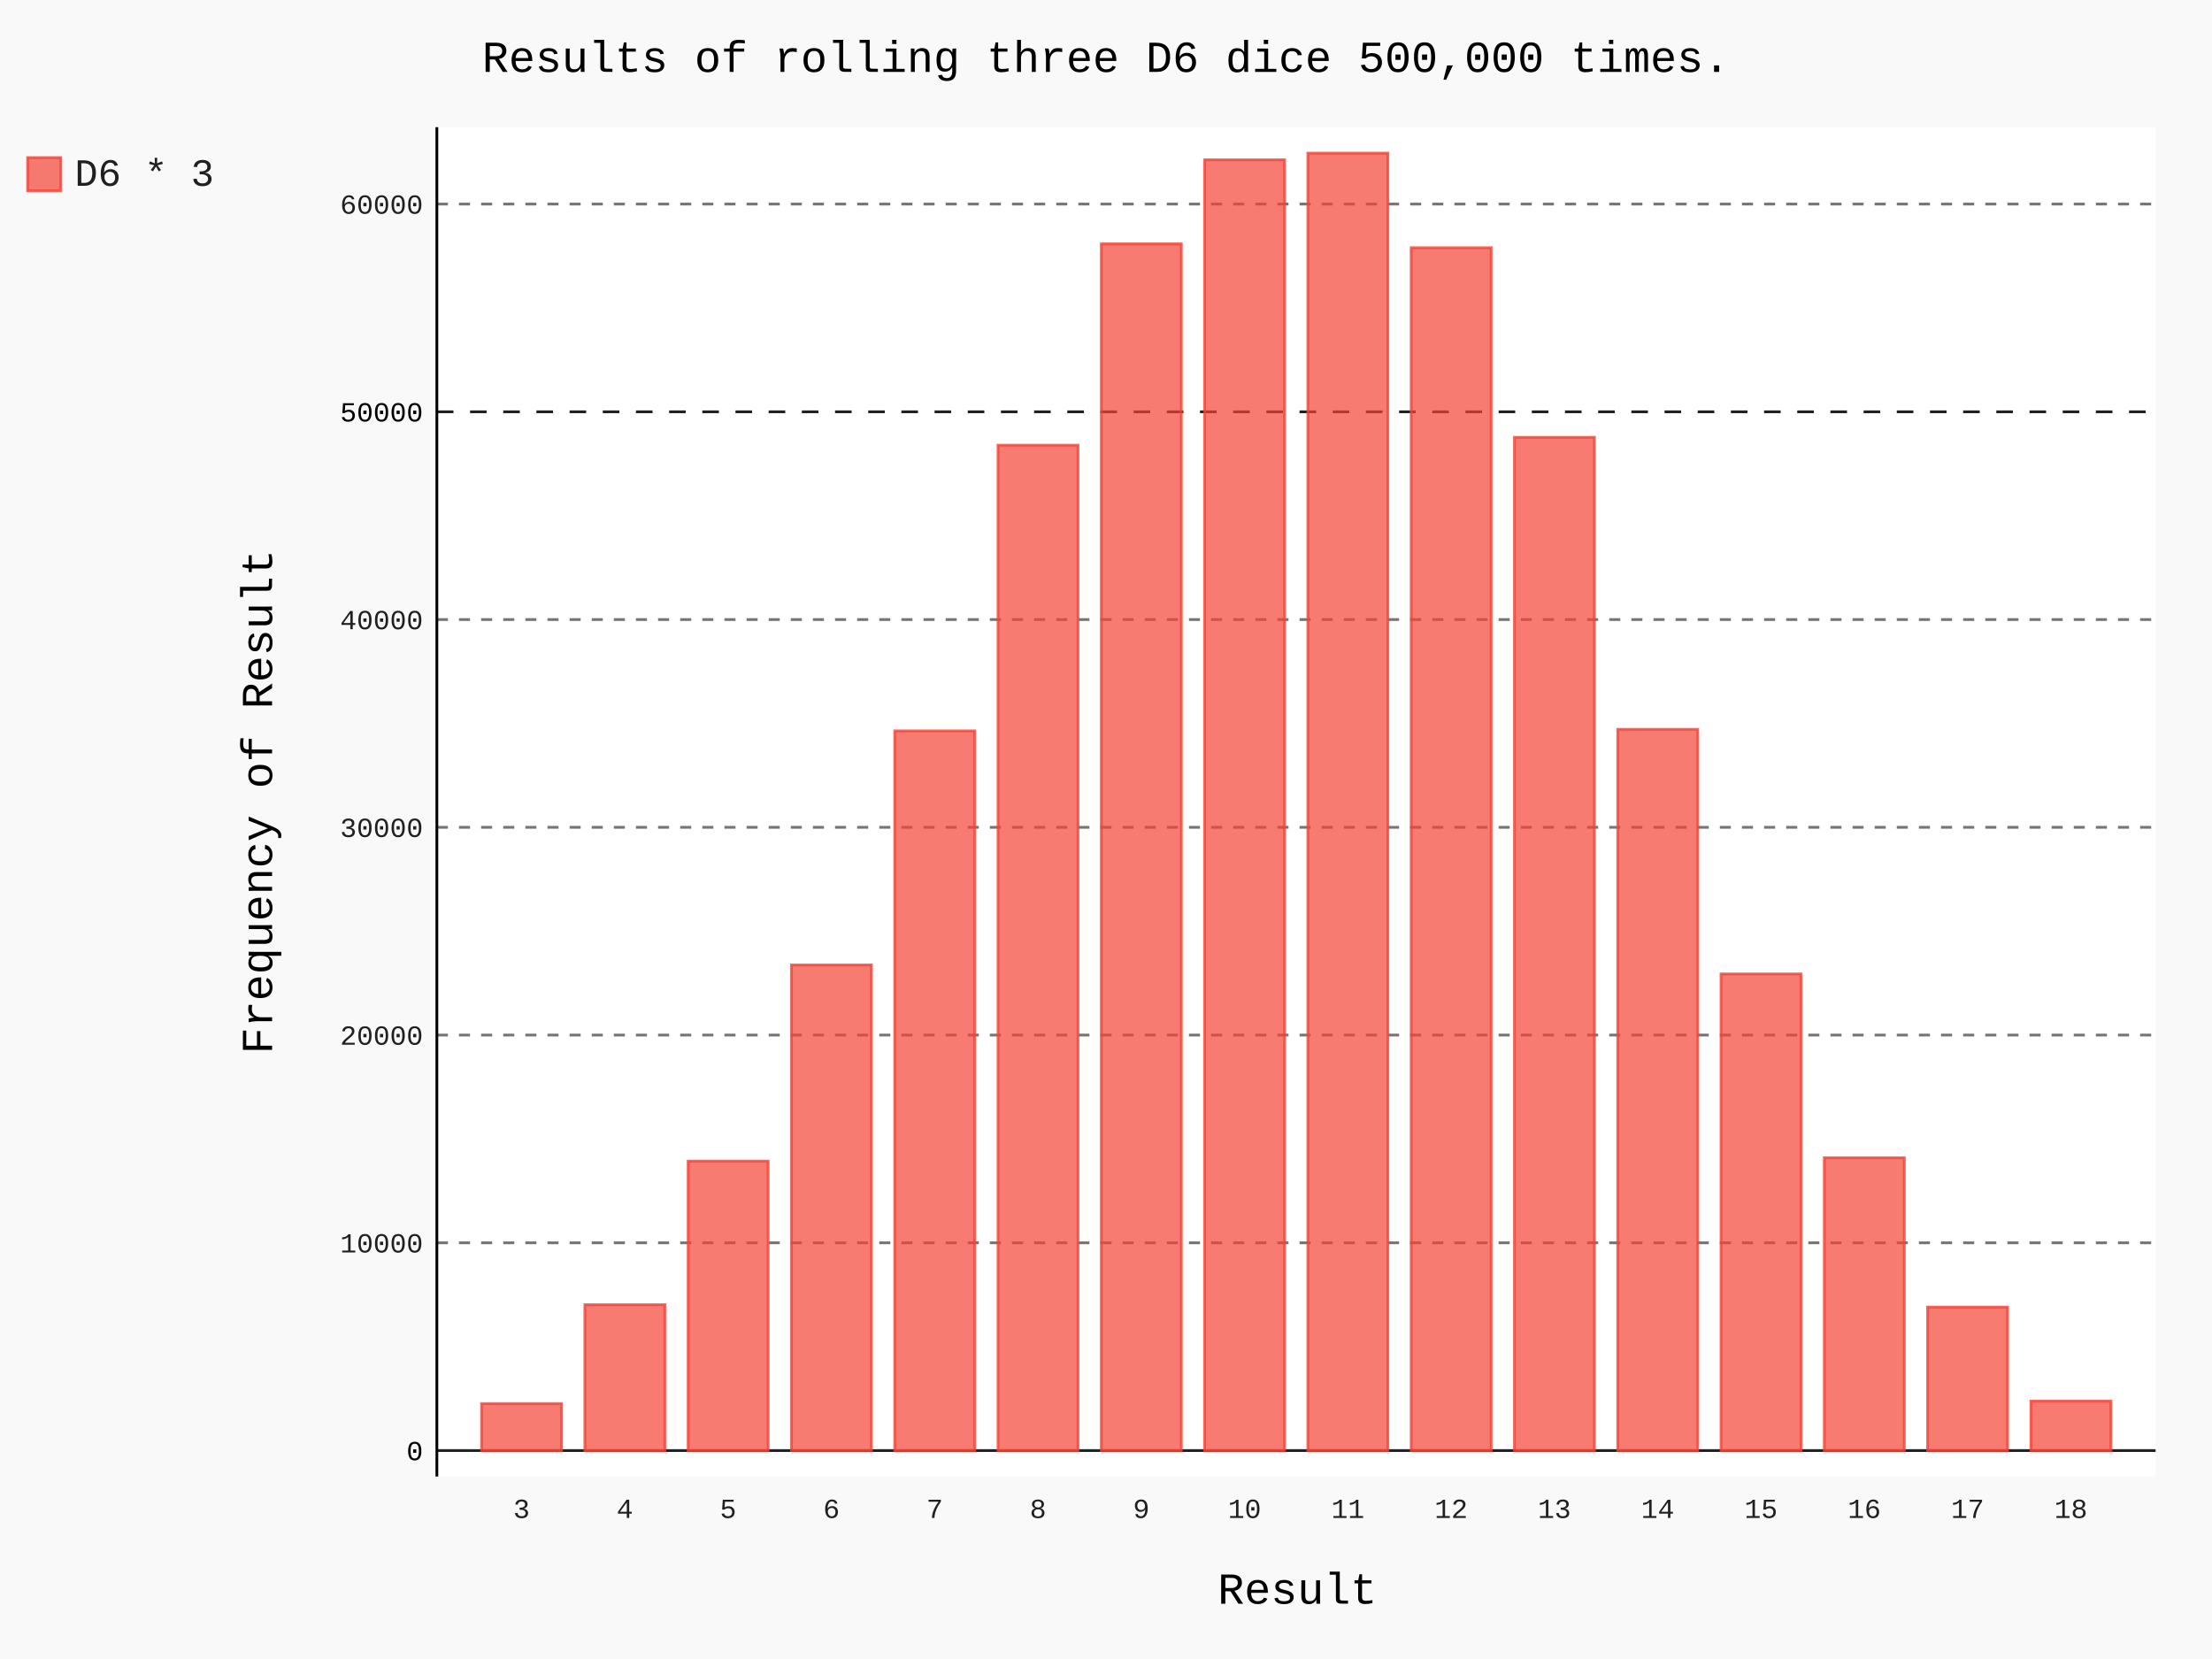
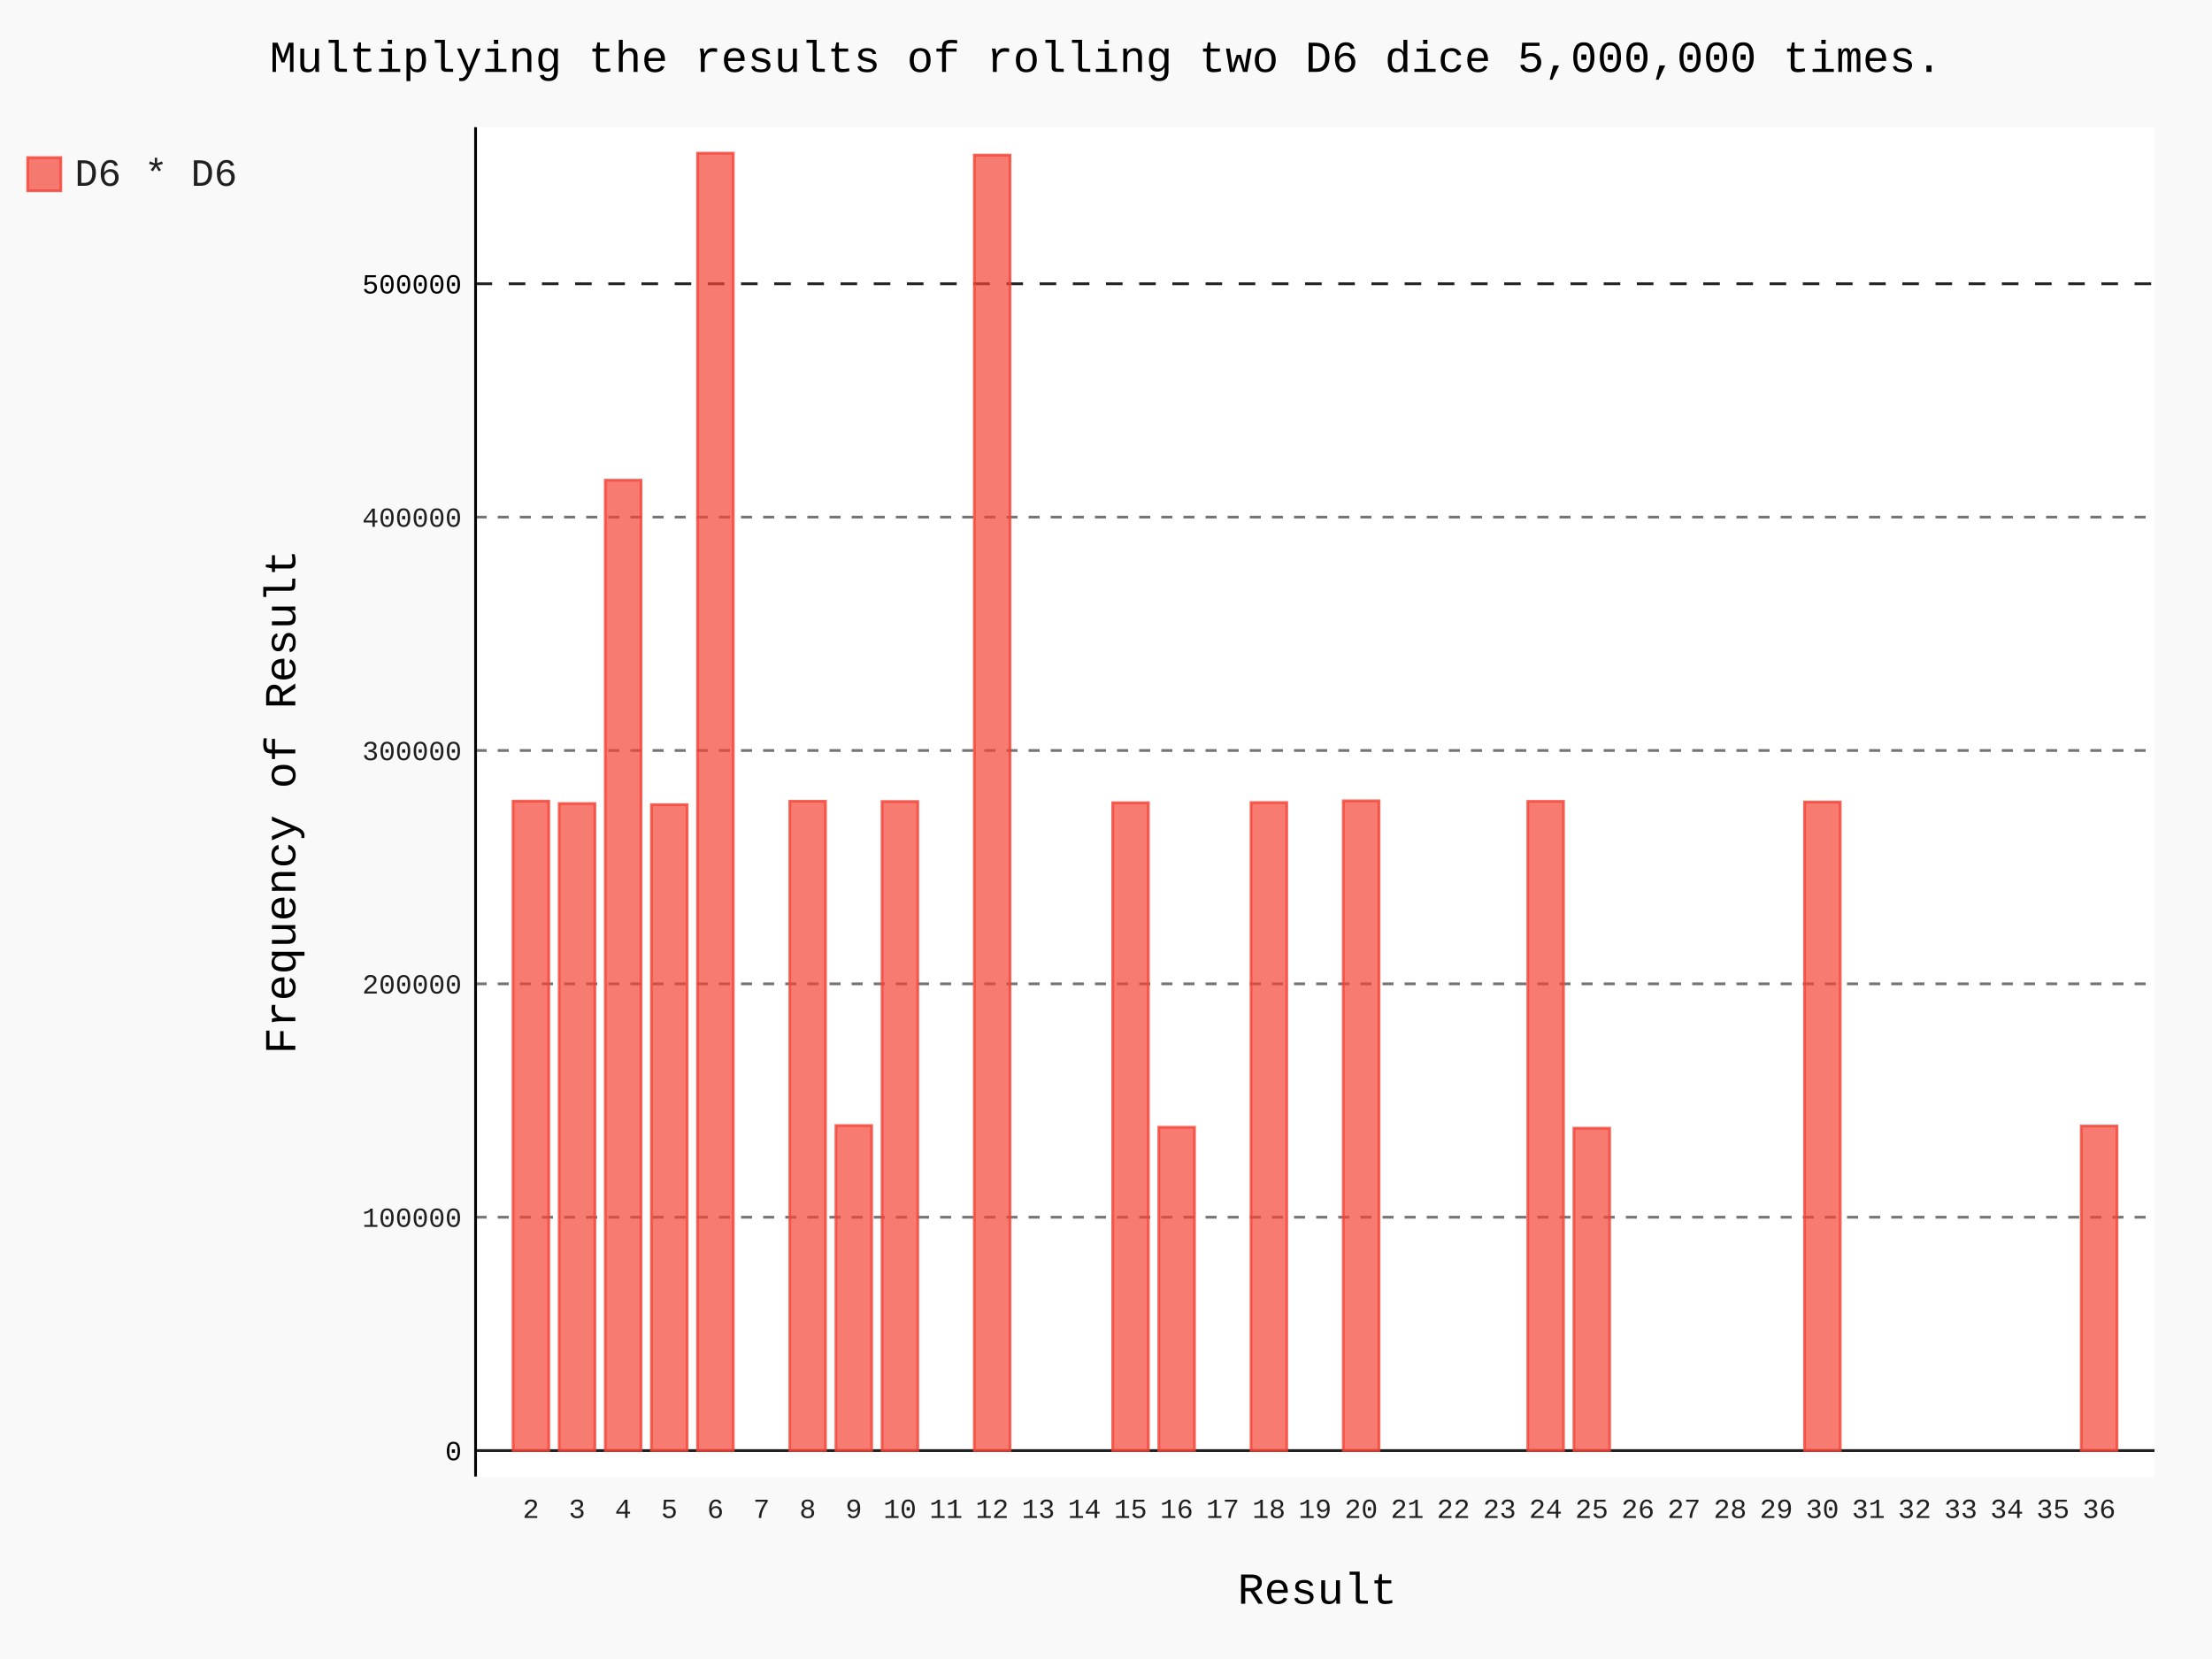
- <svg xmlns="http://www.w3.org/2000/svg" class="pygal-chart" id="chart-50d531a4-85d5-45c9-8f87-57935a415d90" viewBox="0 0 800 600">
+ <svg xmlns="http://www.w3.org/2000/svg" class="pygal-chart" id="chart-61e85574-efe8-433f-baa3-45af3f3f81f6" viewBox="0 0 800 600">
  <defs>
-     <style type="text/css">#chart-50d531a4-85d5-45c9-8f87-57935a415d90{-webkit-user-select:none;-webkit-font-smoothing:antialiased;font-family:Consolas,"Liberation Mono",Menlo,Courier,monospace}#chart-50d531a4-85d5-45c9-8f87-57935a415d90 .title{font-family:Consolas,"Liberation Mono",Menlo,Courier,monospace;font-size:16px}#chart-50d531a4-85d5-45c9-8f87-57935a415d90 .legends .legend text{font-family:Consolas,"Liberation Mono",Menlo,Courier,monospace;font-size:14px}#chart-50d531a4-85d5-45c9-8f87-57935a415d90 .axis text{font-family:Consolas,"Liberation Mono",Menlo,Courier,monospace;font-size:10px}#chart-50d531a4-85d5-45c9-8f87-57935a415d90 .axis text.major{font-family:Consolas,"Liberation Mono",Menlo,Courier,monospace;font-size:10px}#chart-50d531a4-85d5-45c9-8f87-57935a415d90 .text-overlay text.value{font-family:Consolas,"Liberation Mono",Menlo,Courier,monospace;font-size:16px}#chart-50d531a4-85d5-45c9-8f87-57935a415d90 .text-overlay text.label{font-family:Consolas,"Liberation Mono",Menlo,Courier,monospace;font-size:10px}#chart-50d531a4-85d5-45c9-8f87-57935a415d90 .tooltip{font-family:Consolas,"Liberation Mono",Menlo,Courier,monospace;font-size:14px}#chart-50d531a4-85d5-45c9-8f87-57935a415d90 text.no_data{font-family:Consolas,"Liberation Mono",Menlo,Courier,monospace;font-size:64px}
- #chart-50d531a4-85d5-45c9-8f87-57935a415d90{background-color:rgba(249,249,249,1)}#chart-50d531a4-85d5-45c9-8f87-57935a415d90 path,#chart-50d531a4-85d5-45c9-8f87-57935a415d90 line,#chart-50d531a4-85d5-45c9-8f87-57935a415d90 rect,#chart-50d531a4-85d5-45c9-8f87-57935a415d90 circle{-webkit-transition:150ms;-moz-transition:150ms;transition:150ms}#chart-50d531a4-85d5-45c9-8f87-57935a415d90 .graph &gt; .background{fill:rgba(249,249,249,1)}#chart-50d531a4-85d5-45c9-8f87-57935a415d90 .plot &gt; .background{fill:rgba(255,255,255,1)}#chart-50d531a4-85d5-45c9-8f87-57935a415d90 .graph{fill:rgba(0,0,0,.87)}#chart-50d531a4-85d5-45c9-8f87-57935a415d90 text.no_data{fill:rgba(0,0,0,1)}#chart-50d531a4-85d5-45c9-8f87-57935a415d90 .title{fill:rgba(0,0,0,1)}#chart-50d531a4-85d5-45c9-8f87-57935a415d90 .legends .legend text{fill:rgba(0,0,0,.87)}#chart-50d531a4-85d5-45c9-8f87-57935a415d90 .legends .legend:hover text{fill:rgba(0,0,0,1)}#chart-50d531a4-85d5-45c9-8f87-57935a415d90 .axis .line{stroke:rgba(0,0,0,1)}#chart-50d531a4-85d5-45c9-8f87-57935a415d90 .axis .guide.line{stroke:rgba(0,0,0,.54)}#chart-50d531a4-85d5-45c9-8f87-57935a415d90 .axis .major.line{stroke:rgba(0,0,0,.87)}#chart-50d531a4-85d5-45c9-8f87-57935a415d90 .axis text.major{fill:rgba(0,0,0,1)}#chart-50d531a4-85d5-45c9-8f87-57935a415d90 .axis.y .guides:hover .guide.line,#chart-50d531a4-85d5-45c9-8f87-57935a415d90 .line-graph .axis.x .guides:hover .guide.line,#chart-50d531a4-85d5-45c9-8f87-57935a415d90 .stackedline-graph .axis.x .guides:hover .guide.line,#chart-50d531a4-85d5-45c9-8f87-57935a415d90 .xy-graph .axis.x .guides:hover .guide.line{stroke:rgba(0,0,0,1)}#chart-50d531a4-85d5-45c9-8f87-57935a415d90 .axis .guides:hover text{fill:rgba(0,0,0,1)}#chart-50d531a4-85d5-45c9-8f87-57935a415d90 .reactive{fill-opacity:.7;stroke-opacity:.8}#chart-50d531a4-85d5-45c9-8f87-57935a415d90 .ci{stroke:rgba(0,0,0,.87)}#chart-50d531a4-85d5-45c9-8f87-57935a415d90 .reactive.active,#chart-50d531a4-85d5-45c9-8f87-57935a415d90 .active .reactive{fill-opacity:.8;stroke-opacity:.9;stroke-width:4}#chart-50d531a4-85d5-45c9-8f87-57935a415d90 .ci .reactive.active{stroke-width:1.5}#chart-50d531a4-85d5-45c9-8f87-57935a415d90 .series text{fill:rgba(0,0,0,1)}#chart-50d531a4-85d5-45c9-8f87-57935a415d90 .tooltip rect{fill:rgba(255,255,255,1);stroke:rgba(0,0,0,1);-webkit-transition:opacity 150ms;-moz-transition:opacity 150ms;transition:opacity 150ms}#chart-50d531a4-85d5-45c9-8f87-57935a415d90 .tooltip .label{fill:rgba(0,0,0,.87)}#chart-50d531a4-85d5-45c9-8f87-57935a415d90 .tooltip .label{fill:rgba(0,0,0,.87)}#chart-50d531a4-85d5-45c9-8f87-57935a415d90 .tooltip .legend{font-size:.8em;fill:rgba(0,0,0,.54)}#chart-50d531a4-85d5-45c9-8f87-57935a415d90 .tooltip .x_label{font-size:.6em;fill:rgba(0,0,0,1)}#chart-50d531a4-85d5-45c9-8f87-57935a415d90 .tooltip .xlink{font-size:.5em;text-decoration:underline}#chart-50d531a4-85d5-45c9-8f87-57935a415d90 .tooltip .value{font-size:1.5em}#chart-50d531a4-85d5-45c9-8f87-57935a415d90 .bound{font-size:.5em}#chart-50d531a4-85d5-45c9-8f87-57935a415d90 .max-value{font-size:.75em;fill:rgba(0,0,0,.54)}#chart-50d531a4-85d5-45c9-8f87-57935a415d90 .map-element{fill:rgba(255,255,255,1);stroke:rgba(0,0,0,.54) !important}#chart-50d531a4-85d5-45c9-8f87-57935a415d90 .map-element .reactive{fill-opacity:inherit;stroke-opacity:inherit}#chart-50d531a4-85d5-45c9-8f87-57935a415d90 .color-0,#chart-50d531a4-85d5-45c9-8f87-57935a415d90 .color-0 a:visited{stroke:#F44336;fill:#F44336}#chart-50d531a4-85d5-45c9-8f87-57935a415d90 .text-overlay .color-0 text{fill:black}
- #chart-50d531a4-85d5-45c9-8f87-57935a415d90 text.no_data{text-anchor:middle}#chart-50d531a4-85d5-45c9-8f87-57935a415d90 .guide.line{fill:none}#chart-50d531a4-85d5-45c9-8f87-57935a415d90 .centered{text-anchor:middle}#chart-50d531a4-85d5-45c9-8f87-57935a415d90 .title{text-anchor:middle}#chart-50d531a4-85d5-45c9-8f87-57935a415d90 .legends .legend text{fill-opacity:1}#chart-50d531a4-85d5-45c9-8f87-57935a415d90 .axis.x text{text-anchor:middle}#chart-50d531a4-85d5-45c9-8f87-57935a415d90 .axis.x:not(.web) text[transform]{text-anchor:start}#chart-50d531a4-85d5-45c9-8f87-57935a415d90 .axis.x:not(.web) text[transform].backwards{text-anchor:end}#chart-50d531a4-85d5-45c9-8f87-57935a415d90 .axis.y text{text-anchor:end}#chart-50d531a4-85d5-45c9-8f87-57935a415d90 .axis.y text[transform].backwards{text-anchor:start}#chart-50d531a4-85d5-45c9-8f87-57935a415d90 .axis.y2 text{text-anchor:start}#chart-50d531a4-85d5-45c9-8f87-57935a415d90 .axis.y2 text[transform].backwards{text-anchor:end}#chart-50d531a4-85d5-45c9-8f87-57935a415d90 .axis .guide.line{stroke-dasharray:4,4}#chart-50d531a4-85d5-45c9-8f87-57935a415d90 .axis .major.guide.line{stroke-dasharray:6,6}#chart-50d531a4-85d5-45c9-8f87-57935a415d90 .horizontal .axis.y .guide.line,#chart-50d531a4-85d5-45c9-8f87-57935a415d90 .horizontal .axis.y2 .guide.line,#chart-50d531a4-85d5-45c9-8f87-57935a415d90 .vertical .axis.x .guide.line{opacity:0}#chart-50d531a4-85d5-45c9-8f87-57935a415d90 .horizontal .axis.always_show .guide.line,#chart-50d531a4-85d5-45c9-8f87-57935a415d90 .vertical .axis.always_show .guide.line{opacity:1 !important}#chart-50d531a4-85d5-45c9-8f87-57935a415d90 .axis.y .guides:hover .guide.line,#chart-50d531a4-85d5-45c9-8f87-57935a415d90 .axis.y2 .guides:hover .guide.line,#chart-50d531a4-85d5-45c9-8f87-57935a415d90 .axis.x .guides:hover .guide.line{opacity:1}#chart-50d531a4-85d5-45c9-8f87-57935a415d90 .axis .guides:hover text{opacity:1}#chart-50d531a4-85d5-45c9-8f87-57935a415d90 .nofill{fill:none}#chart-50d531a4-85d5-45c9-8f87-57935a415d90 .subtle-fill{fill-opacity:.2}#chart-50d531a4-85d5-45c9-8f87-57935a415d90 .dot{stroke-width:1px;fill-opacity:1}#chart-50d531a4-85d5-45c9-8f87-57935a415d90 .dot.active{stroke-width:5px}#chart-50d531a4-85d5-45c9-8f87-57935a415d90 .dot.negative{fill:transparent}#chart-50d531a4-85d5-45c9-8f87-57935a415d90 text,#chart-50d531a4-85d5-45c9-8f87-57935a415d90 tspan{stroke:none !important}#chart-50d531a4-85d5-45c9-8f87-57935a415d90 .series text.active{opacity:1}#chart-50d531a4-85d5-45c9-8f87-57935a415d90 .tooltip rect{fill-opacity:.95;stroke-width:.5}#chart-50d531a4-85d5-45c9-8f87-57935a415d90 .tooltip text{fill-opacity:1}#chart-50d531a4-85d5-45c9-8f87-57935a415d90 .showable{visibility:hidden}#chart-50d531a4-85d5-45c9-8f87-57935a415d90 .showable.shown{visibility:visible}#chart-50d531a4-85d5-45c9-8f87-57935a415d90 .gauge-background{fill:rgba(229,229,229,1);stroke:none}#chart-50d531a4-85d5-45c9-8f87-57935a415d90 .bg-lines{stroke:rgba(249,249,249,1);stroke-width:2px}</style>
+     <style type="text/css">#chart-61e85574-efe8-433f-baa3-45af3f3f81f6{-webkit-user-select:none;-webkit-font-smoothing:antialiased;font-family:Consolas,"Liberation Mono",Menlo,Courier,monospace}#chart-61e85574-efe8-433f-baa3-45af3f3f81f6 .title{font-family:Consolas,"Liberation Mono",Menlo,Courier,monospace;font-size:16px}#chart-61e85574-efe8-433f-baa3-45af3f3f81f6 .legends .legend text{font-family:Consolas,"Liberation Mono",Menlo,Courier,monospace;font-size:14px}#chart-61e85574-efe8-433f-baa3-45af3f3f81f6 .axis text{font-family:Consolas,"Liberation Mono",Menlo,Courier,monospace;font-size:10px}#chart-61e85574-efe8-433f-baa3-45af3f3f81f6 .axis text.major{font-family:Consolas,"Liberation Mono",Menlo,Courier,monospace;font-size:10px}#chart-61e85574-efe8-433f-baa3-45af3f3f81f6 .text-overlay text.value{font-family:Consolas,"Liberation Mono",Menlo,Courier,monospace;font-size:16px}#chart-61e85574-efe8-433f-baa3-45af3f3f81f6 .text-overlay text.label{font-family:Consolas,"Liberation Mono",Menlo,Courier,monospace;font-size:10px}#chart-61e85574-efe8-433f-baa3-45af3f3f81f6 .tooltip{font-family:Consolas,"Liberation Mono",Menlo,Courier,monospace;font-size:14px}#chart-61e85574-efe8-433f-baa3-45af3f3f81f6 text.no_data{font-family:Consolas,"Liberation Mono",Menlo,Courier,monospace;font-size:64px}
+ #chart-61e85574-efe8-433f-baa3-45af3f3f81f6{background-color:rgba(249,249,249,1)}#chart-61e85574-efe8-433f-baa3-45af3f3f81f6 path,#chart-61e85574-efe8-433f-baa3-45af3f3f81f6 line,#chart-61e85574-efe8-433f-baa3-45af3f3f81f6 rect,#chart-61e85574-efe8-433f-baa3-45af3f3f81f6 circle{-webkit-transition:150ms;-moz-transition:150ms;transition:150ms}#chart-61e85574-efe8-433f-baa3-45af3f3f81f6 .graph &gt; .background{fill:rgba(249,249,249,1)}#chart-61e85574-efe8-433f-baa3-45af3f3f81f6 .plot &gt; .background{fill:rgba(255,255,255,1)}#chart-61e85574-efe8-433f-baa3-45af3f3f81f6 .graph{fill:rgba(0,0,0,.87)}#chart-61e85574-efe8-433f-baa3-45af3f3f81f6 text.no_data{fill:rgba(0,0,0,1)}#chart-61e85574-efe8-433f-baa3-45af3f3f81f6 .title{fill:rgba(0,0,0,1)}#chart-61e85574-efe8-433f-baa3-45af3f3f81f6 .legends .legend text{fill:rgba(0,0,0,.87)}#chart-61e85574-efe8-433f-baa3-45af3f3f81f6 .legends .legend:hover text{fill:rgba(0,0,0,1)}#chart-61e85574-efe8-433f-baa3-45af3f3f81f6 .axis .line{stroke:rgba(0,0,0,1)}#chart-61e85574-efe8-433f-baa3-45af3f3f81f6 .axis .guide.line{stroke:rgba(0,0,0,.54)}#chart-61e85574-efe8-433f-baa3-45af3f3f81f6 .axis .major.line{stroke:rgba(0,0,0,.87)}#chart-61e85574-efe8-433f-baa3-45af3f3f81f6 .axis text.major{fill:rgba(0,0,0,1)}#chart-61e85574-efe8-433f-baa3-45af3f3f81f6 .axis.y .guides:hover .guide.line,#chart-61e85574-efe8-433f-baa3-45af3f3f81f6 .line-graph .axis.x .guides:hover .guide.line,#chart-61e85574-efe8-433f-baa3-45af3f3f81f6 .stackedline-graph .axis.x .guides:hover .guide.line,#chart-61e85574-efe8-433f-baa3-45af3f3f81f6 .xy-graph .axis.x .guides:hover .guide.line{stroke:rgba(0,0,0,1)}#chart-61e85574-efe8-433f-baa3-45af3f3f81f6 .axis .guides:hover text{fill:rgba(0,0,0,1)}#chart-61e85574-efe8-433f-baa3-45af3f3f81f6 .reactive{fill-opacity:.7;stroke-opacity:.8}#chart-61e85574-efe8-433f-baa3-45af3f3f81f6 .ci{stroke:rgba(0,0,0,.87)}#chart-61e85574-efe8-433f-baa3-45af3f3f81f6 .reactive.active,#chart-61e85574-efe8-433f-baa3-45af3f3f81f6 .active .reactive{fill-opacity:.8;stroke-opacity:.9;stroke-width:4}#chart-61e85574-efe8-433f-baa3-45af3f3f81f6 .ci .reactive.active{stroke-width:1.5}#chart-61e85574-efe8-433f-baa3-45af3f3f81f6 .series text{fill:rgba(0,0,0,1)}#chart-61e85574-efe8-433f-baa3-45af3f3f81f6 .tooltip rect{fill:rgba(255,255,255,1);stroke:rgba(0,0,0,1);-webkit-transition:opacity 150ms;-moz-transition:opacity 150ms;transition:opacity 150ms}#chart-61e85574-efe8-433f-baa3-45af3f3f81f6 .tooltip .label{fill:rgba(0,0,0,.87)}#chart-61e85574-efe8-433f-baa3-45af3f3f81f6 .tooltip .label{fill:rgba(0,0,0,.87)}#chart-61e85574-efe8-433f-baa3-45af3f3f81f6 .tooltip .legend{font-size:.8em;fill:rgba(0,0,0,.54)}#chart-61e85574-efe8-433f-baa3-45af3f3f81f6 .tooltip .x_label{font-size:.6em;fill:rgba(0,0,0,1)}#chart-61e85574-efe8-433f-baa3-45af3f3f81f6 .tooltip .xlink{font-size:.5em;text-decoration:underline}#chart-61e85574-efe8-433f-baa3-45af3f3f81f6 .tooltip .value{font-size:1.5em}#chart-61e85574-efe8-433f-baa3-45af3f3f81f6 .bound{font-size:.5em}#chart-61e85574-efe8-433f-baa3-45af3f3f81f6 .max-value{font-size:.75em;fill:rgba(0,0,0,.54)}#chart-61e85574-efe8-433f-baa3-45af3f3f81f6 .map-element{fill:rgba(255,255,255,1);stroke:rgba(0,0,0,.54) !important}#chart-61e85574-efe8-433f-baa3-45af3f3f81f6 .map-element .reactive{fill-opacity:inherit;stroke-opacity:inherit}#chart-61e85574-efe8-433f-baa3-45af3f3f81f6 .color-0,#chart-61e85574-efe8-433f-baa3-45af3f3f81f6 .color-0 a:visited{stroke:#F44336;fill:#F44336}#chart-61e85574-efe8-433f-baa3-45af3f3f81f6 .text-overlay .color-0 text{fill:black}
+ #chart-61e85574-efe8-433f-baa3-45af3f3f81f6 text.no_data{text-anchor:middle}#chart-61e85574-efe8-433f-baa3-45af3f3f81f6 .guide.line{fill:none}#chart-61e85574-efe8-433f-baa3-45af3f3f81f6 .centered{text-anchor:middle}#chart-61e85574-efe8-433f-baa3-45af3f3f81f6 .title{text-anchor:middle}#chart-61e85574-efe8-433f-baa3-45af3f3f81f6 .legends .legend text{fill-opacity:1}#chart-61e85574-efe8-433f-baa3-45af3f3f81f6 .axis.x text{text-anchor:middle}#chart-61e85574-efe8-433f-baa3-45af3f3f81f6 .axis.x:not(.web) text[transform]{text-anchor:start}#chart-61e85574-efe8-433f-baa3-45af3f3f81f6 .axis.x:not(.web) text[transform].backwards{text-anchor:end}#chart-61e85574-efe8-433f-baa3-45af3f3f81f6 .axis.y text{text-anchor:end}#chart-61e85574-efe8-433f-baa3-45af3f3f81f6 .axis.y text[transform].backwards{text-anchor:start}#chart-61e85574-efe8-433f-baa3-45af3f3f81f6 .axis.y2 text{text-anchor:start}#chart-61e85574-efe8-433f-baa3-45af3f3f81f6 .axis.y2 text[transform].backwards{text-anchor:end}#chart-61e85574-efe8-433f-baa3-45af3f3f81f6 .axis .guide.line{stroke-dasharray:4,4}#chart-61e85574-efe8-433f-baa3-45af3f3f81f6 .axis .major.guide.line{stroke-dasharray:6,6}#chart-61e85574-efe8-433f-baa3-45af3f3f81f6 .horizontal .axis.y .guide.line,#chart-61e85574-efe8-433f-baa3-45af3f3f81f6 .horizontal .axis.y2 .guide.line,#chart-61e85574-efe8-433f-baa3-45af3f3f81f6 .vertical .axis.x .guide.line{opacity:0}#chart-61e85574-efe8-433f-baa3-45af3f3f81f6 .horizontal .axis.always_show .guide.line,#chart-61e85574-efe8-433f-baa3-45af3f3f81f6 .vertical .axis.always_show .guide.line{opacity:1 !important}#chart-61e85574-efe8-433f-baa3-45af3f3f81f6 .axis.y .guides:hover .guide.line,#chart-61e85574-efe8-433f-baa3-45af3f3f81f6 .axis.y2 .guides:hover .guide.line,#chart-61e85574-efe8-433f-baa3-45af3f3f81f6 .axis.x .guides:hover .guide.line{opacity:1}#chart-61e85574-efe8-433f-baa3-45af3f3f81f6 .axis .guides:hover text{opacity:1}#chart-61e85574-efe8-433f-baa3-45af3f3f81f6 .nofill{fill:none}#chart-61e85574-efe8-433f-baa3-45af3f3f81f6 .subtle-fill{fill-opacity:.2}#chart-61e85574-efe8-433f-baa3-45af3f3f81f6 .dot{stroke-width:1px;fill-opacity:1}#chart-61e85574-efe8-433f-baa3-45af3f3f81f6 .dot.active{stroke-width:5px}#chart-61e85574-efe8-433f-baa3-45af3f3f81f6 .dot.negative{fill:transparent}#chart-61e85574-efe8-433f-baa3-45af3f3f81f6 text,#chart-61e85574-efe8-433f-baa3-45af3f3f81f6 tspan{stroke:none !important}#chart-61e85574-efe8-433f-baa3-45af3f3f81f6 .series text.active{opacity:1}#chart-61e85574-efe8-433f-baa3-45af3f3f81f6 .tooltip rect{fill-opacity:.95;stroke-width:.5}#chart-61e85574-efe8-433f-baa3-45af3f3f81f6 .tooltip text{fill-opacity:1}#chart-61e85574-efe8-433f-baa3-45af3f3f81f6 .showable{visibility:hidden}#chart-61e85574-efe8-433f-baa3-45af3f3f81f6 .showable.shown{visibility:visible}#chart-61e85574-efe8-433f-baa3-45af3f3f81f6 .gauge-background{fill:rgba(229,229,229,1);stroke:none}#chart-61e85574-efe8-433f-baa3-45af3f3f81f6 .bg-lines{stroke:rgba(249,249,249,1);stroke-width:2px}</style>
  </defs>
  <g class="graph bar-graph vertical">
    <rect class="background" height="600" width="800" x="0" y="0" />
-     <g class="plot" transform="translate(158, 46)">
-       <rect class="background" height="488" width="621.6" x="0" y="0" />
+     <g class="plot" transform="translate(172, 46)">
+       <rect class="background" height="488" width="607.2" x="0" y="0" />
      <g class="axis y always_show">
        <g class="guides">
-           <path class="axis major line" d="M0 478.615 h621.6" />
+           <path class="axis major line" d="M0 478.615 h607.2" />
          <text class="major" x="-5" y="482.115">0</text>
        </g>
        <g class="guides">
-           <path class="guide line" d="M0 403.48 h621.6" />
-           <text class="" x="-5" y="406.98">10000</text>
-         </g>
-         <g class="guides">
-           <path class="guide line" d="M0 328.344 h621.6" />
-           <text class="" x="-5" y="331.844">20000</text>
-         </g>
-         <g class="guides">
-           <path class="guide line" d="M0 253.208 h621.6" />
-           <text class="" x="-5" y="256.708">30000</text>
-         </g>
-         <g class="guides">
-           <path class="guide line" d="M0 178.072 h621.6" />
-           <text class="" x="-5" y="181.572">40000</text>
-         </g>
-         <g class="guides">
-           <path class="major guide line" d="M0 102.936 h621.6" />
-           <text class="major" x="-5" y="106.436">50000</text>
-         </g>
-         <g class="guides">
-           <path class="guide line" d="M0 27.8 h621.6" />
-           <text class="" x="-5" y="31.3">60000</text>
+           <path class="guide line" d="M0 394.218 h607.2" />
+           <text class="" x="-5" y="397.718">100000</text>
+         </g>
+         <g class="guides">
+           <path class="guide line" d="M0 309.82 h607.2" />
+           <text class="" x="-5" y="313.32">200000</text>
+         </g>
+         <g class="guides">
+           <path class="guide line" d="M0 225.422 h607.2" />
+           <text class="" x="-5" y="228.922">300000</text>
+         </g>
+         <g class="guides">
+           <path class="guide line" d="M0 141.025 h607.2" />
+           <text class="" x="-5" y="144.525">400000</text>
+         </g>
+         <g class="guides">
+           <path class="major guide line" d="M0 56.627 h607.2" />
+           <text class="major" x="-5" y="60.127">500000</text>
        </g>
      </g>
      <g class="axis x">
        <path class="line" d="M0 0 v488" />
        <g class="guides">
-           <path class="guide line" d="M30.632 0 v488" />
-           <text class="" x="30.632" y="503.0">3</text>
-         </g>
-         <g class="guides">
-           <path class="guide line" d="M67.987 0 v488" />
-           <text class="" x="67.988" y="503.0">4</text>
-         </g>
-         <g class="guides">
-           <path class="guide line" d="M105.343 0 v488" />
-           <text class="" x="105.343" y="503.0">5</text>
-         </g>
-         <g class="guides">
-           <path class="guide line" d="M142.699 0 v488" />
-           <text class="" x="142.699" y="503.0">6</text>
-         </g>
-         <g class="guides">
-           <path class="guide line" d="M180.055 0 v488" />
-           <text class="" x="180.055" y="503.0">7</text>
-         </g>
-         <g class="guides">
-           <path class="guide line" d="M217.411 0 v488" />
-           <text class="" x="217.411" y="503.0">8</text>
-         </g>
-         <g class="guides">
-           <path class="guide line" d="M254.766 0 v488" />
-           <text class="" x="254.766" y="503.0">9</text>
-         </g>
-         <g class="guides">
-           <path class="guide line" d="M292.122 0 v488" />
-           <text class="" x="292.122" y="503.0">10</text>
-         </g>
-         <g class="guides">
-           <path class="guide line" d="M329.478 0 v488" />
-           <text class="" x="329.478" y="503.0">11</text>
-         </g>
-         <g class="guides">
-           <path class="guide line" d="M366.834 0 v488" />
-           <text class="" x="366.834" y="503.0">12</text>
-         </g>
-         <g class="guides">
-           <path class="guide line" d="M404.189 0 v488" />
-           <text class="" x="404.189" y="503.0">13</text>
-         </g>
-         <g class="guides">
-           <path class="guide line" d="M441.545 0 v488" />
-           <text class="" x="441.545" y="503.0">14</text>
-         </g>
-         <g class="guides">
-           <path class="guide line" d="M478.901 0 v488" />
-           <text class="" x="478.901" y="503.0">15</text>
-         </g>
-         <g class="guides">
-           <path class="guide line" d="M516.257 0 v488" />
-           <text class="" x="516.257" y="503.0">16</text>
-         </g>
-         <g class="guides">
-           <path class="guide line" d="M553.612 0 v488" />
-           <text class="" x="553.613" y="503.0">17</text>
-         </g>
-         <g class="guides">
-           <path class="guide line" d="M590.968 0 v488" />
-           <text class="" x="590.968" y="503.0">18</text>
+           <path class="guide line" d="M20.018 0 v488" />
+           <text class="" x="20.018" y="503.0">2</text>
+         </g>
+         <g class="guides">
+           <path class="guide line" d="M36.699 0 v488" />
+           <text class="" x="36.699" y="503.0">3</text>
+         </g>
+         <g class="guides">
+           <path class="guide line" d="M53.38 0 v488" />
+           <text class="" x="53.38" y="503.0">4</text>
+         </g>
+         <g class="guides">
+           <path class="guide line" d="M70.062 0 v488" />
+           <text class="" x="70.062" y="503.0">5</text>
+         </g>
+         <g class="guides">
+           <path class="guide line" d="M86.743 0 v488" />
+           <text class="" x="86.743" y="503.0">6</text>
+         </g>
+         <g class="guides">
+           <path class="guide line" d="M103.424 0 v488" />
+           <text class="" x="103.424" y="503.0">7</text>
+         </g>
+         <g class="guides">
+           <path class="guide line" d="M120.105 0 v488" />
+           <text class="" x="120.105" y="503.0">8</text>
+         </g>
+         <g class="guides">
+           <path class="guide line" d="M136.787 0 v488" />
+           <text class="" x="136.787" y="503.0">9</text>
+         </g>
+         <g class="guides">
+           <path class="guide line" d="M153.468 0 v488" />
+           <text class="" x="153.468" y="503.0">10</text>
+         </g>
+         <g class="guides">
+           <path class="guide line" d="M170.149 0 v488" />
+           <text class="" x="170.149" y="503.0">11</text>
+         </g>
+         <g class="guides">
+           <path class="guide line" d="M186.831 0 v488" />
+           <text class="" x="186.831" y="503.0">12</text>
+         </g>
+         <g class="guides">
+           <path class="guide line" d="M203.512 0 v488" />
+           <text class="" x="203.512" y="503.0">13</text>
+         </g>
+         <g class="guides">
+           <path class="guide line" d="M220.193 0 v488" />
+           <text class="" x="220.193" y="503.0">14</text>
+         </g>
+         <g class="guides">
+           <path class="guide line" d="M236.875 0 v488" />
+           <text class="" x="236.875" y="503.0">15</text>
+         </g>
+         <g class="guides">
+           <path class="guide line" d="M253.556 0 v488" />
+           <text class="" x="253.556" y="503.0">16</text>
+         </g>
+         <g class="guides">
+           <path class="guide line" d="M270.237 0 v488" />
+           <text class="" x="270.237" y="503.0">17</text>
+         </g>
+         <g class="guides">
+           <path class="guide line" d="M286.919 0 v488" />
+           <text class="" x="286.919" y="503.0">18</text>
+         </g>
+         <g class="guides">
+           <path class="guide line" d="M303.6 0 v488" />
+           <text class="" x="303.6" y="503.0">19</text>
+         </g>
+         <g class="guides">
+           <path class="guide line" d="M320.281 0 v488" />
+           <text class="" x="320.281" y="503.0">20</text>
+         </g>
+         <g class="guides">
+           <path class="guide line" d="M336.963 0 v488" />
+           <text class="" x="336.963" y="503.0">21</text>
+         </g>
+         <g class="guides">
+           <path class="guide line" d="M353.644 0 v488" />
+           <text class="" x="353.644" y="503.0">22</text>
+         </g>
+         <g class="guides">
+           <path class="guide line" d="M370.325 0 v488" />
+           <text class="" x="370.325" y="503.0">23</text>
+         </g>
+         <g class="guides">
+           <path class="guide line" d="M387.007 0 v488" />
+           <text class="" x="387.007" y="503.0">24</text>
+         </g>
+         <g class="guides">
+           <path class="guide line" d="M403.688 0 v488" />
+           <text class="" x="403.688" y="503.0">25</text>
+         </g>
+         <g class="guides">
+           <path class="guide line" d="M420.369 0 v488" />
+           <text class="" x="420.369" y="503.0">26</text>
+         </g>
+         <g class="guides">
+           <path class="guide line" d="M437.051 0 v488" />
+           <text class="" x="437.051" y="503.0">27</text>
+         </g>
+         <g class="guides">
+           <path class="guide line" d="M453.732 0 v488" />
+           <text class="" x="453.732" y="503.0">28</text>
+         </g>
+         <g class="guides">
+           <path class="guide line" d="M470.413 0 v488" />
+           <text class="" x="470.413" y="503.0">29</text>
+         </g>
+         <g class="guides">
+           <path class="guide line" d="M487.095 0 v488" />
+           <text class="" x="487.095" y="503.0">30</text>
+         </g>
+         <g class="guides">
+           <path class="guide line" d="M503.776 0 v488" />
+           <text class="" x="503.776" y="503.0">31</text>
+         </g>
+         <g class="guides">
+           <path class="guide line" d="M520.457 0 v488" />
+           <text class="" x="520.457" y="503.0">32</text>
+         </g>
+         <g class="guides">
+           <path class="guide line" d="M537.138 0 v488" />
+           <text class="" x="537.138" y="503.0">33</text>
+         </g>
+         <g class="guides">
+           <path class="guide line" d="M553.82 0 v488" />
+           <text class="" x="553.82" y="503.0">34</text>
+         </g>
+         <g class="guides">
+           <path class="guide line" d="M570.501 0 v488" />
+           <text class="" x="570.501" y="503.0">35</text>
+         </g>
+         <g class="guides">
+           <path class="guide line" d="M587.182 0 v488" />
+           <text class="" x="587.182" y="503.0">36</text>
        </g>
      </g>
      <g class="series serie-0 color-0">
        <g class="bars">
          <g class="bar">
-             <rect class="rect reactive tooltip-trigger" height="16.981" rx="0" ry="0" width="28.928" x="16.168" y="461.635" />
-           </g>
-           <g class="bar">
-             <rect class="rect reactive tooltip-trigger" height="52.753" rx="0" ry="0" width="28.928" x="53.523" y="425.863" />
-           </g>
-           <g class="bar">
-             <rect class="rect reactive tooltip-trigger" height="104.687" rx="0" ry="0" width="28.928" x="90.879" y="373.929" />
-           </g>
-           <g class="bar">
-             <rect class="rect reactive tooltip-trigger" height="175.622" rx="0" ry="0" width="28.928" x="128.235" y="302.993" />
-           </g>
-           <g class="bar">
-             <rect class="rect reactive tooltip-trigger" height="260.286" rx="0" ry="0" width="28.928" x="165.591" y="218.33" />
-           </g>
-           <g class="bar">
-             <rect class="rect reactive tooltip-trigger" height="363.605" rx="0" ry="0" width="28.928" x="202.946" y="115.011" />
-           </g>
-           <g class="bar">
-             <rect class="rect reactive tooltip-trigger" height="436.426" rx="0" ry="0" width="28.928" x="240.302" y="42.189" />
-           </g>
-           <g class="bar">
-             <rect class="rect reactive tooltip-trigger" height="466.826" rx="0" ry="0" width="28.928" x="277.658" y="11.789" />
-           </g>
-           <g class="bar">
-             <rect class="rect reactive tooltip-trigger" height="469.231" rx="0" ry="0" width="28.928" x="315.014" y="9.385" />
-           </g>
-           <g class="bar">
-             <rect class="rect reactive tooltip-trigger" height="435.021" rx="0" ry="0" width="28.928" x="352.37" y="43.594" />
-           </g>
-           <g class="bar">
-             <rect class="rect reactive tooltip-trigger" height="366.452" rx="0" ry="0" width="28.928" x="389.725" y="112.163" />
-           </g>
-           <g class="bar">
-             <rect class="rect reactive tooltip-trigger" height="260.842" rx="0" ry="0" width="28.928" x="427.081" y="217.774" />
-           </g>
-           <g class="bar">
-             <rect class="rect reactive tooltip-trigger" height="172.377" rx="0" ry="0" width="28.928" x="464.437" y="306.239" />
-           </g>
-           <g class="bar">
-             <rect class="rect reactive tooltip-trigger" height="105.904" rx="0" ry="0" width="28.928" x="501.793" y="372.711" />
-           </g>
-           <g class="bar">
-             <rect class="rect reactive tooltip-trigger" height="51.889" rx="0" ry="0" width="28.928" x="539.148" y="426.727" />
-           </g>
-           <g class="bar">
-             <rect class="rect reactive tooltip-trigger" height="17.89" rx="0" ry="0" width="28.928" x="576.504" y="460.726" />
+             <rect class="rect reactive tooltip-trigger" height="234.88" rx="0" ry="0" width="12.918" x="13.559" y="243.735" />
+           </g>
+           <g class="bar">
+             <rect class="rect reactive tooltip-trigger" height="234.007" rx="0" ry="0" width="12.918" x="30.24" y="244.609" />
+           </g>
+           <g class="bar">
+             <rect class="rect reactive tooltip-trigger" height="350.955" rx="0" ry="0" width="12.918" x="46.921" y="127.66" />
+           </g>
+           <g class="bar">
+             <rect class="rect reactive tooltip-trigger" height="233.612" rx="0" ry="0" width="12.918" x="63.603" y="245.003" />
+           </g>
+           <g class="bar">
+             <rect class="rect reactive tooltip-trigger" height="469.231" rx="0" ry="0" width="12.918" x="80.284" y="9.385" />
+           </g>
+           <g class="bar">
+             <rect class="rect reactive tooltip-trigger" height="0.0" rx="0" ry="0" width="12.918" x="96.965" y="478.615" />
+           </g>
+           <g class="bar">
+             <rect class="rect reactive tooltip-trigger" height="234.852" rx="0" ry="0" width="12.918" x="113.646" y="243.764" />
+           </g>
+           <g class="bar">
+             <rect class="rect reactive tooltip-trigger" height="117.552" rx="0" ry="0" width="12.918" x="130.328" y="361.063" />
+           </g>
+           <g class="bar">
+             <rect class="rect reactive tooltip-trigger" height="234.754" rx="0" ry="0" width="12.918" x="147.009" y="243.862" />
+           </g>
+           <g class="bar">
+             <rect class="rect reactive tooltip-trigger" height="0.0" rx="0" ry="0" width="12.918" x="163.69" y="478.615" />
+           </g>
+           <g class="bar">
+             <rect class="rect reactive tooltip-trigger" height="468.533" rx="0" ry="0" width="12.918" x="180.372" y="10.083" />
+           </g>
+           <g class="bar">
+             <rect class="rect reactive tooltip-trigger" height="0.0" rx="0" ry="0" width="12.918" x="197.053" y="478.615" />
+           </g>
+           <g class="bar">
+             <rect class="rect reactive tooltip-trigger" height="0.0" rx="0" ry="0" width="12.918" x="213.734" y="478.615" />
+           </g>
+           <g class="bar">
+             <rect class="rect reactive tooltip-trigger" height="234.293" rx="0" ry="0" width="12.918" x="230.416" y="244.322" />
+           </g>
+           <g class="bar">
+             <rect class="rect reactive tooltip-trigger" height="116.94" rx="0" ry="0" width="12.918" x="247.097" y="361.676" />
+           </g>
+           <g class="bar">
+             <rect class="rect reactive tooltip-trigger" height="0.0" rx="0" ry="0" width="12.918" x="263.778" y="478.615" />
+           </g>
+           <g class="bar">
+             <rect class="rect reactive tooltip-trigger" height="234.374" rx="0" ry="0" width="12.918" x="280.46" y="244.241" />
+           </g>
+           <g class="bar">
+             <rect class="rect reactive tooltip-trigger" height="0.0" rx="0" ry="0" width="12.918" x="297.141" y="478.615" />
+           </g>
+           <g class="bar">
+             <rect class="rect reactive tooltip-trigger" height="235.002" rx="0" ry="0" width="12.918" x="313.822" y="243.613" />
+           </g>
+           <g class="bar">
+             <rect class="rect reactive tooltip-trigger" height="0.0" rx="0" ry="0" width="12.918" x="330.504" y="478.615" />
+           </g>
+           <g class="bar">
+             <rect class="rect reactive tooltip-trigger" height="0.0" rx="0" ry="0" width="12.918" x="347.185" y="478.615" />
+           </g>
+           <g class="bar">
+             <rect class="rect reactive tooltip-trigger" height="0.0" rx="0" ry="0" width="12.918" x="363.866" y="478.615" />
+           </g>
+           <g class="bar">
+             <rect class="rect reactive tooltip-trigger" height="234.802" rx="0" ry="0" width="12.918" x="380.548" y="243.813" />
+           </g>
+           <g class="bar">
+             <rect class="rect reactive tooltip-trigger" height="116.594" rx="0" ry="0" width="12.918" x="397.229" y="362.022" />
+           </g>
+           <g class="bar">
+             <rect class="rect reactive tooltip-trigger" height="0.0" rx="0" ry="0" width="12.918" x="413.91" y="478.615" />
+           </g>
+           <g class="bar">
+             <rect class="rect reactive tooltip-trigger" height="0.0" rx="0" ry="0" width="12.918" x="430.592" y="478.615" />
+           </g>
+           <g class="bar">
+             <rect class="rect reactive tooltip-trigger" height="0.0" rx="0" ry="0" width="12.918" x="447.273" y="478.615" />
+           </g>
+           <g class="bar">
+             <rect class="rect reactive tooltip-trigger" height="0.0" rx="0" ry="0" width="12.918" x="463.954" y="478.615" />
+           </g>
+           <g class="bar">
+             <rect class="rect reactive tooltip-trigger" height="234.563" rx="0" ry="0" width="12.918" x="480.635" y="244.052" />
+           </g>
+           <g class="bar">
+             <rect class="rect reactive tooltip-trigger" height="0.0" rx="0" ry="0" width="12.918" x="497.317" y="478.615" />
+           </g>
+           <g class="bar">
+             <rect class="rect reactive tooltip-trigger" height="0.0" rx="0" ry="0" width="12.918" x="513.998" y="478.615" />
+           </g>
+           <g class="bar">
+             <rect class="rect reactive tooltip-trigger" height="0.0" rx="0" ry="0" width="12.918" x="530.679" y="478.615" />
+           </g>
+           <g class="bar">
+             <rect class="rect reactive tooltip-trigger" height="0.0" rx="0" ry="0" width="12.918" x="547.361" y="478.615" />
+           </g>
+           <g class="bar">
+             <rect class="rect reactive tooltip-trigger" height="0.0" rx="0" ry="0" width="12.918" x="564.042" y="478.615" />
+           </g>
+           <g class="bar">
+             <rect class="rect reactive tooltip-trigger" height="117.379" rx="0" ry="0" width="12.918" x="580.723" y="361.236" />
          </g>
        </g>
      </g>
    </g>
    <g class="titles">
-       <text class="title plot_title" x="400.0" y="26">Results of rolling three D6 dice 500,000 times.</text>
-       <text class="title" x="469.2" y="580">Result</text>
-       <text class="title" transform="rotate(-90 72.4 290)" x="72.4" y="316.0">Frequency of Result</text>
-     </g>
-     <g class="plot overlay" transform="translate(158, 46)">
+       <text class="title plot_title" x="400.0" y="26">Multiplying the results of rolling two D6 dice 5,000,000 times.</text>
+       <text class="title" x="476.4" y="580">Result</text>
+       <text class="title" transform="rotate(-90 80.8 290)" x="80.8" y="316.0">Frequency of Result</text>
+     </g>
+     <g class="plot overlay" transform="translate(172, 46)">
      <g class="series serie-0 color-0" />
    </g>
-     <g class="plot text-overlay" transform="translate(158, 46)">
+     <g class="plot text-overlay" transform="translate(172, 46)">
      <g class="series serie-0 color-0" />
    </g>
-     <g class="plot tooltip-overlay" transform="translate(158, 46)">
+     <g class="plot tooltip-overlay" transform="translate(172, 46)">
      <g class="tooltip" style="opacity: 0" transform="translate(0 0)">
        <rect class="tooltip-box" height="0" rx="0" ry="0" width="0" />
        <g class="text" />
      </g>
    </g>
    <g class="legends" transform="translate(10, 56)">
      <g class="legend reactive activate-serie" id="activate-serie-0">
        <rect class="color-0 reactive" height="12" width="12" x="0.0" y="1.0" />
-         <text x="17.0" y="11.2">D6 * 3</text>
+         <text x="17.0" y="11.2">D6 * D6</text>
      </g>
    </g>
    <g class="legends" transform="translate(790, 56)" />
  </g>
</svg>
